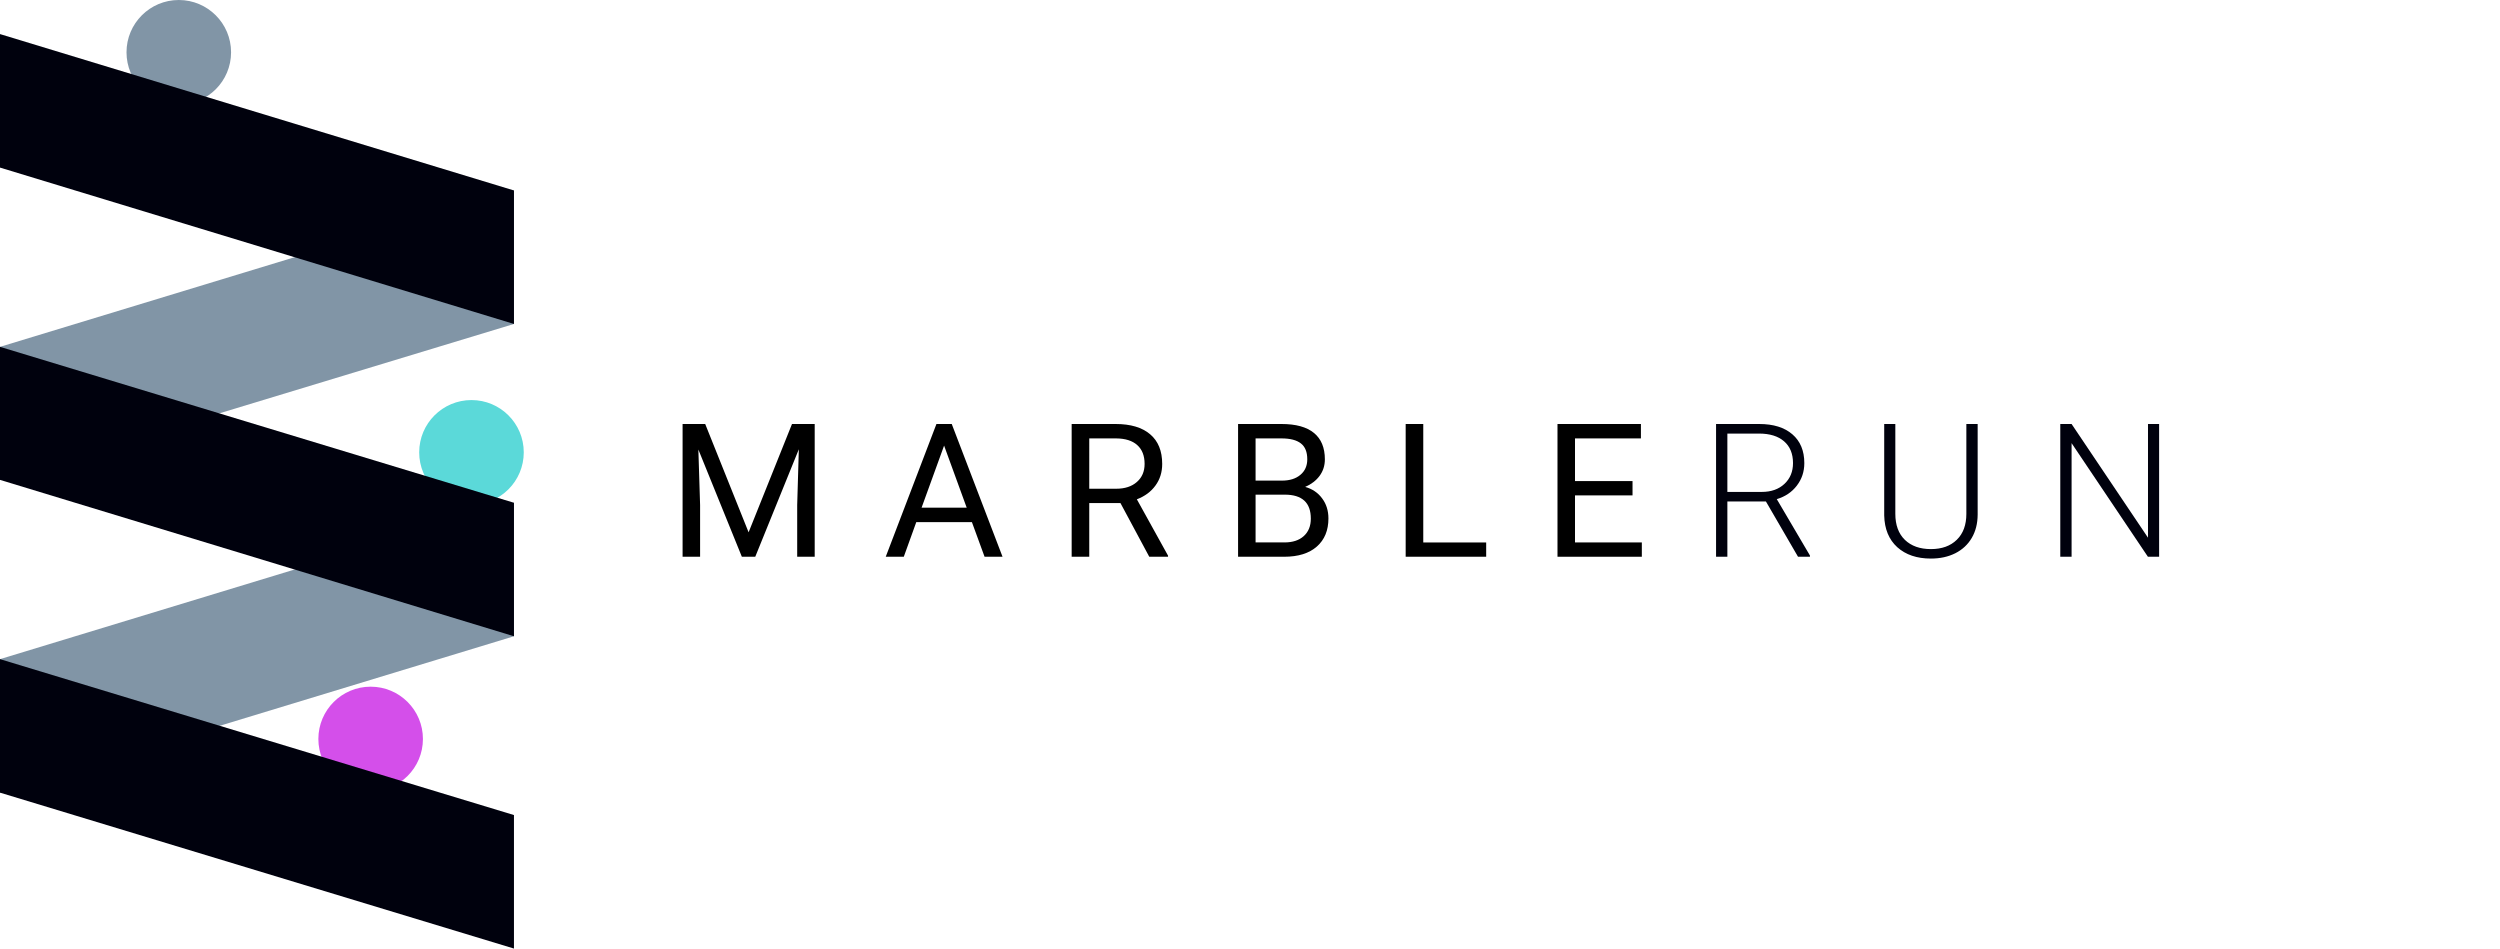
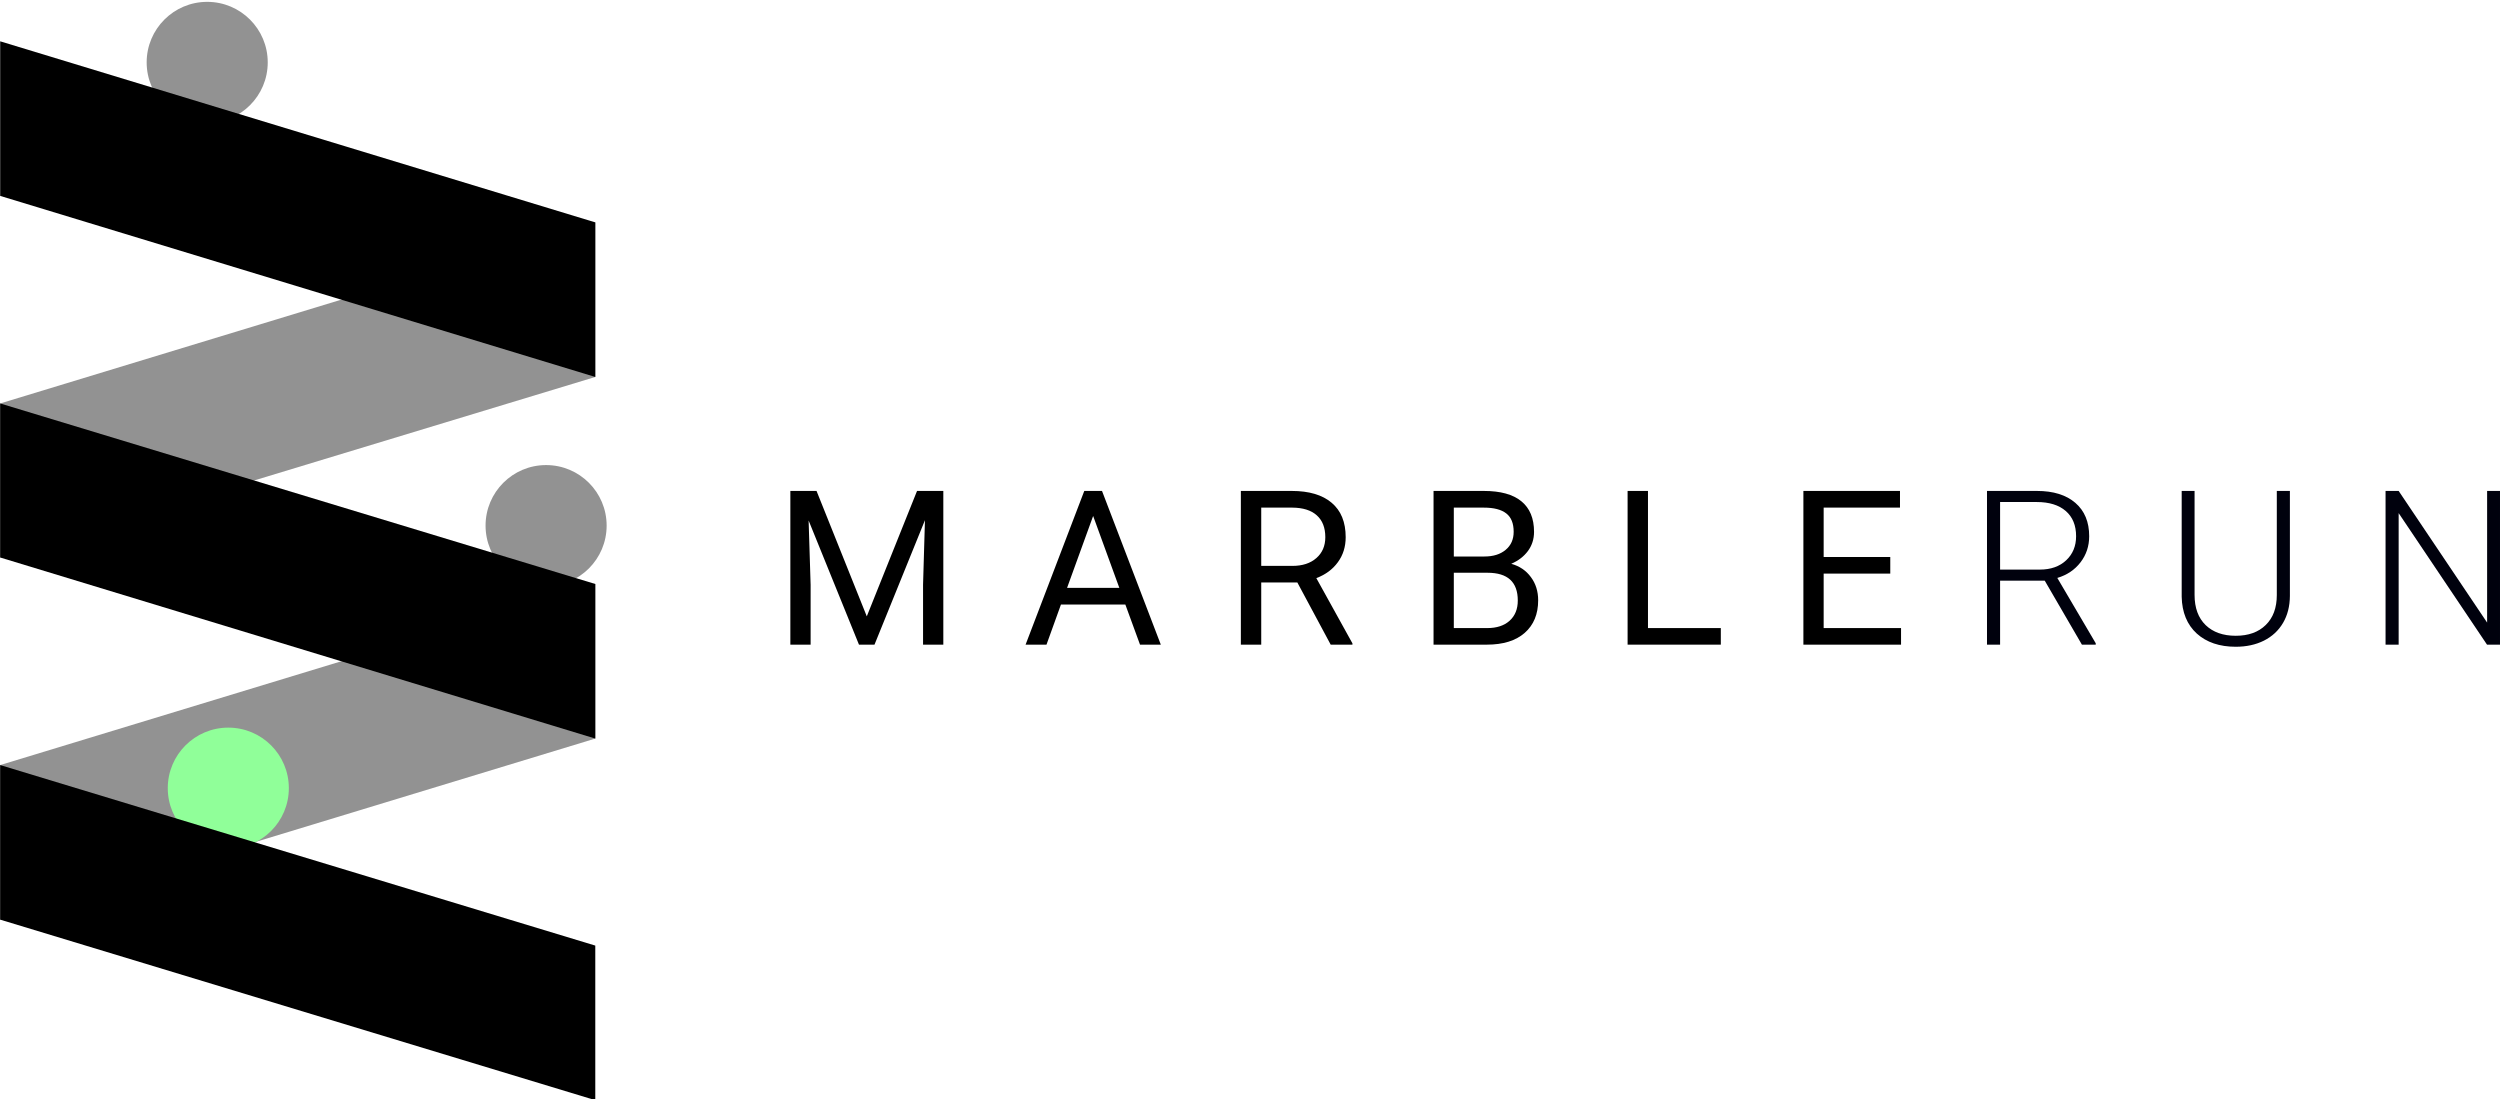
- <svg xmlns="http://www.w3.org/2000/svg" xmlns:xlink="http://www.w3.org/1999/xlink" version="1.1" id="Layer_1" x="0px" y="0px" viewBox="0 0 535.548 203.2" xml:space="preserve" width="535.548" height="203.2">
+ <svg xmlns="http://www.w3.org/2000/svg" version="1.1" id="Layer_1" x="0px" y="0px" viewBox="0 0 1169.54 513.812" xml:space="preserve" width="1169.54" height="513.812">
  <defs id="defs72">
+     <rect x="394.038" y="-468.468" width="699.053" height="194.1" id="rect1888" />
    <rect x="147.851" y="72.94" width="299.644" height="68.011" id="rect871" />
    <radialGradient gradientUnits="userSpaceOnUse" r="12.327" cy="341.111" cx="302.975" id="radialGradient868">
      <stop id="stop864" style="stop-color:#ffffff;stop-opacity:1" offset="0" />
      <stop id="stop866" style="stop-color:#8195a6;stop-opacity:1" offset="1" />
    </radialGradient>
-     <rect x="418.717" y="492.43" width="468.86" height="-63.421" id="rect901" />
+     <rect x="418.717" y="492.43" width="468.86" height="0" id="rect901" />
  </defs>
  <style type="text/css" id="style2">
	.st0{fill:url(#SVGID_1_);}
	.st1{fill:url(#SVGID_2_);}
	.st2{fill:url(#SVGID_3_);}
	.st3{fill:url(#SVGID_4_);}
	.st4{fill:url(#SVGID_5_);}
	.st5{fill:#231F20;}
</style>
-   <g id="g67" transform="translate(-262,-335.4)">
-     <g id="g49">
-       <radialGradient xlink:href="#radialGradient868" id="SVGID_1_" cx="302.975" cy="341.111" r="12.327" gradientUnits="userSpaceOnUse">
-         <stop offset="0" style="stop-color:#ffffff;stop-opacity:1" id="stop4" />
-         <stop offset="1" style="stop-color:#8195a6;stop-opacity:1" id="stop6" />
-       </radialGradient>
-       <circle style="fill:#8195a6;fill-opacity:1" class="st0" cx="300.3" cy="346.6" r="11.2" id="circle9" />
-       <radialGradient spreadMethod="pad" fr="0" fy="426.852" fx="365.713" id="SVGID_2_" cx="365.713" cy="426.852" r="12.327" gradientUnits="userSpaceOnUse">
-         <stop offset="0" style="stop-color:#FFFFFF" id="stop11" />
-         <stop offset="1" style="stop-color:#5bd9d9;stop-opacity:1" id="stop13" />
-       </radialGradient>
-       <circle class="st1" cx="363" cy="432.3" r="11.2" id="circle16" style="fill:#5bd9d9;fill-opacity:1" />
-       <radialGradient id="SVGID_3_" cx="344.103" cy="488.195" r="12.327" gradientUnits="userSpaceOnUse">
-         <stop offset="0" style="stop-color:#FFFFFF" id="stop18" />
-         <stop offset="1" style="stop-color:#d44fea;stop-opacity:1" id="stop20" />
-       </radialGradient>
-       <circle style="fill:#d44fea;fill-opacity:1" class="st2" cx="341.4" cy="493.7" r="11.2" id="circle23" />
-       <linearGradient id="SVGID_4_" gradientUnits="userSpaceOnUse" x1="261.964" y1="407.218" x2="372.103" y2="407.218">
-         <stop offset="0" style="stop-color:#A0A0A0" id="stop25" />
-         <stop offset="0.535" style="stop-color:#E8E7E7" id="stop27" />
-         <stop offset="1" style="stop-color:#A0A0A0" id="stop29" />
-       </linearGradient>
-       <polygon class="st3" points="372.1,376.2 262,409.7 262,438.2 372.1,404.8 " id="polygon32" style="fill:#8195a6;fill-opacity:1" />
-       <linearGradient id="SVGID_5_" gradientUnits="userSpaceOnUse" x1="261.964" y1="474.138" x2="372.103" y2="474.138">
-         <stop offset="0" style="stop-color:#A0A0A0" id="stop34" />
-         <stop offset="0.535" style="stop-color:#E0E0E0" id="stop36" />
-         <stop offset="1" style="stop-color:#A0A0A0" id="stop38" />
-       </linearGradient>
-       <polygon class="st4" points="372.1,443.1 262,476.6 262,505.2 372.1,471.7 " id="polygon41" style="fill:#8195a6;fill-opacity:1" />
-       <polygon points="262,342.7 372.1,376.2 372.1,404.8 262,371.3 " id="polygon43" style="fill:#00010d;fill-opacity:1" />
-       <polygon points="262,409.7 372.1,443.1 372.1,471.7 262,438.2 " id="polygon45" style="fill:#00010d;fill-opacity:1" />
-       <polygon points="262,476.6 372.1,510 372.1,538.6 262,505.2 " id="polygon47" style="fill:#00010d;fill-opacity:1" />
-     </g>
-     <g id="g65">
- 		
- 		
- 		
- 		
- 		
- 		
- 		
- 	</g>
+   <text xml:space="preserve" id="text869" style="font-style:normal;font-weight:normal;font-size:40px;line-height:1.25;font-family:sans-serif;white-space:pre;shape-inside:url(#rect871);fill:#000000;fill-opacity:1;stroke:none" transform="translate(-61.60077,-67.66944)" />
+   <g aria-label="MARBLERUN" id="text877" style="font-style:normal;font-weight:normal;font-size:40px;line-height:1.25;font-family:sans-serif;fill:#000000;fill-opacity:1;stroke:none" transform="translate(-61.60077,-67.66944)">
+     <path d="m 443.589,297.339 23.508,58.671 23.508,-58.671 h 12.297 v 71.907 h -9.482 v -28.002 l 0.889,-30.225 -23.607,58.227 h -7.26 l -23.558,-58.079 0.938,30.077 v 28.002 h -9.482 v -71.907 z" style="font-style:normal;font-variant:normal;font-weight:normal;font-stretch:normal;font-size:40px;font-family:Roboto;-inkscape-font-specification:'Roboto, Normal';font-variant-ligatures:normal;font-variant-caps:normal;font-variant-numeric:normal;font-variant-east-asian:normal;stroke-width:2.529" id="path868" />
+     <path d="m 588.055,350.48 h -30.126 l -6.766,18.767 h -9.779 l 27.459,-71.907 h 8.297 l 27.508,71.907 h -9.729 z m -27.262,-7.803 h 24.446 l -12.248,-33.632 z" style="font-style:normal;font-variant:normal;font-weight:normal;font-stretch:normal;font-size:40px;font-family:Roboto;-inkscape-font-specification:'Roboto, Normal';font-variant-ligatures:normal;font-variant-caps:normal;font-variant-numeric:normal;font-variant-east-asian:normal;stroke-width:2.529" id="path870" />
+     <path d="m 668.516,340.158 h -16.89 v 29.089 h -9.532 v -71.907 h 23.804 q 12.149,0 18.668,5.531 6.568,5.531 6.568,16.1 0,6.717 -3.655,11.705 -3.605,4.988 -10.075,7.457 l 16.89,30.521 v 0.593 h -10.174 z m -16.89,-7.754 h 14.569 q 7.062,0 11.211,-3.655 4.198,-3.655 4.198,-9.779 0,-6.667 -4,-10.223 -3.951,-3.556 -11.458,-3.605 h -14.52 z" style="font-style:normal;font-variant:normal;font-weight:normal;font-stretch:normal;font-size:40px;font-family:Roboto;-inkscape-font-specification:'Roboto, Normal';font-variant-ligatures:normal;font-variant-caps:normal;font-variant-numeric:normal;font-variant-east-asian:normal;stroke-width:2.529" id="path872" />
+     <path d="m 732.235,369.247 v -71.907 h 23.508 q 11.705,0 17.582,4.84 5.926,4.84 5.926,14.322 0,5.037 -2.864,8.939 -2.864,3.852 -7.803,5.976 5.828,1.63 9.186,6.223 3.408,4.544 3.408,10.865 0,9.68 -6.272,15.211 -6.272,5.531 -17.73,5.531 z m 9.482,-33.632 v 25.879 h 15.656 q 6.618,0 10.421,-3.408 3.852,-3.457 3.852,-9.482 0,-12.989 -14.125,-12.989 z m 0,-7.606 h 14.322 q 6.223,0 9.927,-3.111 3.753,-3.111 3.753,-8.445 0,-5.926 -3.457,-8.593 -3.457,-2.716 -10.519,-2.716 h -14.026 z" style="font-style:normal;font-variant:normal;font-weight:normal;font-stretch:normal;font-size:40px;font-family:Roboto;-inkscape-font-specification:'Roboto, Normal';font-variant-ligatures:normal;font-variant-caps:normal;font-variant-numeric:normal;font-variant-east-asian:normal;stroke-width:2.529" id="path874" />
+     <path d="m 832.549,361.493 h 34.077 v 7.754 h -43.609 v -71.907 h 9.532 z" style="font-style:normal;font-variant:normal;font-weight:normal;font-stretch:normal;font-size:40px;font-family:Roboto;-inkscape-font-specification:'Roboto, Normal';font-variant-ligatures:normal;font-variant-caps:normal;font-variant-numeric:normal;font-variant-east-asian:normal;stroke-width:2.529" id="path876" />
+     <path d="m 945.902,336.009 h -31.163 v 25.484 h 36.2 v 7.754 h -45.683 v -71.907 h 45.189 v 7.803 h -35.707 v 23.113 h 31.163 z" style="font-style:normal;font-variant:normal;font-weight:normal;font-stretch:normal;font-size:40px;font-family:Roboto;-inkscape-font-specification:'Roboto, Normal';font-variant-ligatures:normal;font-variant-caps:normal;font-variant-numeric:normal;font-variant-east-asian:normal;stroke-width:2.529" id="path878" />
+     <path d="m 1018.165,339.318 h -20.891 v 29.928 h -6.124 v -71.907 h 23.36 q 11.507,0 17.977,5.581 6.47,5.581 6.47,15.606 0,6.914 -4.05,12.199 -4.05,5.284 -10.865,7.309 l 17.977,30.57 v 0.642 h -6.47 z m -20.891,-5.186 h 18.619 q 7.655,0 12.297,-4.346 4.642,-4.346 4.642,-11.26 0,-7.606 -4.84,-11.803 -4.84,-4.198 -13.581,-4.198 h -17.137 z" style="font-style:normal;font-variant:normal;font-weight:300;font-stretch:normal;font-size:40px;font-family:Roboto;-inkscape-font-specification:'Roboto, Light';font-variant-ligatures:normal;font-variant-caps:normal;font-variant-numeric:normal;font-variant-east-asian:normal;fill:#00010d;fill-opacity:1;stroke-width:2.529" id="path880" />
+     <path d="m 1132.851,297.339 v 49.09 q -0.049,7.26 -3.21,12.643 -3.161,5.383 -8.939,8.297 -5.729,2.864 -13.186,2.864 -11.359,0 -18.224,-6.173 -6.815,-6.223 -7.062,-17.187 v -49.535 h 6.025 v 48.646 q 0,9.087 5.186,14.125 5.186,4.988 14.075,4.988 8.89,0 14.026,-5.037 5.186,-5.037 5.186,-14.026 v -48.695 z" style="font-style:normal;font-variant:normal;font-weight:300;font-stretch:normal;font-size:40px;font-family:Roboto;-inkscape-font-specification:'Roboto, Light';font-variant-ligatures:normal;font-variant-caps:normal;font-variant-numeric:normal;font-variant-east-asian:normal;fill:#00010d;fill-opacity:1;stroke-width:2.529" id="path882" />
+     <path d="m 1231.14,369.247 h -6.075 l -41.337,-61.536 v 61.536 h -6.124 v -71.907 h 6.124 l 41.386,61.585 v -61.585 h 6.025 z" style="font-style:normal;font-variant:normal;font-weight:300;font-stretch:normal;font-size:40px;font-family:Roboto;-inkscape-font-specification:'Roboto, Light';font-variant-ligatures:normal;font-variant-caps:normal;font-variant-numeric:normal;font-variant-east-asian:normal;fill:#00010d;fill-opacity:1;stroke-width:2.529" id="path884" />
  </g>
-   <text xml:space="preserve" id="text869" style="fill:black;fill-opacity:1;line-height:1.25;stroke:none;font-family:sans-serif;font-style:normal;font-weight:normal;font-size:40px;white-space:pre;shape-inside:url(#rect871);" />
-   <g aria-label="MARBLERUN" id="text877" style="font-style:normal;font-weight:normal;font-size:40px;line-height:1.25;font-family:sans-serif;fill:#000000;fill-opacity:1;stroke:none">
-     <path d="m 151.067,90.829 9.297,23.203 9.297,-23.203 h 4.863 v 28.438 h -3.75 v -11.074 l 0.352,-11.953 -9.336,23.027 h -2.871 l -9.316,-22.969 0.371,11.895 v 11.074 h -3.75 V 90.829 Z" style="font-style:normal;font-variant:normal;font-weight:normal;font-stretch:normal;font-size:40px;font-family:Roboto;-inkscape-font-specification:'Roboto, Normal';font-variant-ligatures:normal;font-variant-caps:normal;font-variant-numeric:normal;font-variant-east-asian:normal" id="path868" />
-     <path d="m 208.2,111.844 h -11.914 l -2.676,7.422 h -3.867 L 200.602,90.829 h 3.281 l 10.879,28.438 h -3.848 z m -10.781,-3.086 h 9.668 l -4.844,-13.301 z" style="font-style:normal;font-variant:normal;font-weight:normal;font-stretch:normal;font-size:40px;font-family:Roboto;-inkscape-font-specification:'Roboto, Normal';font-variant-ligatures:normal;font-variant-caps:normal;font-variant-numeric:normal;font-variant-east-asian:normal" id="path870" />
-     <path d="m 240.02,107.762 h -6.68 v 11.504 h -3.77 V 90.829 h 9.414 q 4.805,0 7.383,2.188 2.598,2.188 2.598,6.367 0,2.656 -1.445,4.629 -1.426,1.973 -3.984,2.949 l 6.68,12.07 v 0.234 h -4.023 z m -6.68,-3.066 h 5.762 q 2.793,0 4.434,-1.445 1.66,-1.445 1.66,-3.867 0,-2.637 -1.582,-4.043 -1.562,-1.406 -4.531,-1.426 h -5.742 z" style="font-style:normal;font-variant:normal;font-weight:normal;font-stretch:normal;font-size:40px;font-family:Roboto;-inkscape-font-specification:'Roboto, Normal';font-variant-ligatures:normal;font-variant-caps:normal;font-variant-numeric:normal;font-variant-east-asian:normal" id="path872" />
-     <path d="M 265.219,119.266 V 90.829 h 9.297 q 4.629,0 6.953,1.914 2.344,1.914 2.344,5.664 0,1.992 -1.133,3.535 -1.133,1.523 -3.086,2.363 2.305,0.645 3.633,2.461 1.348,1.797 1.348,4.297 0,3.828 -2.48,6.016 -2.48,2.188 -7.012,2.188 z m 3.75,-13.301 v 10.234 h 6.191 q 2.617,0 4.121,-1.348 1.523,-1.367 1.523,-3.75 0,-5.137 -5.586,-5.137 z m 0,-3.008 h 5.664 q 2.461,0 3.926,-1.23 1.484,-1.23 1.484,-3.34 0,-2.344 -1.367,-3.398 -1.367,-1.074 -4.16,-1.074 h -5.547 z" style="font-style:normal;font-variant:normal;font-weight:normal;font-stretch:normal;font-size:40px;font-family:Roboto;-inkscape-font-specification:'Roboto, Normal';font-variant-ligatures:normal;font-variant-caps:normal;font-variant-numeric:normal;font-variant-east-asian:normal" id="path874" />
-     <path d="m 304.891,116.2 h 13.477 v 3.066 H 301.122 V 90.829 h 3.77 z" style="font-style:normal;font-variant:normal;font-weight:normal;font-stretch:normal;font-size:40px;font-family:Roboto;-inkscape-font-specification:'Roboto, Normal';font-variant-ligatures:normal;font-variant-caps:normal;font-variant-numeric:normal;font-variant-east-asian:normal" id="path876" />
-     <path d="m 349.719,106.122 h -12.324 v 10.078 h 14.316 v 3.066 h -18.066 V 90.829 h 17.871 v 3.086 h -14.121 v 9.141 h 12.324 z" style="font-style:normal;font-variant:normal;font-weight:normal;font-stretch:normal;font-size:40px;font-family:Roboto;-inkscape-font-specification:'Roboto, Normal';font-variant-ligatures:normal;font-variant-caps:normal;font-variant-numeric:normal;font-variant-east-asian:normal" id="path878" />
-     <path d="m 378.297,107.43 h -8.262 v 11.836 h -2.422 V 90.829 h 9.238 q 4.551,0 7.109,2.207 2.559,2.207 2.559,6.172 0,2.734 -1.602,4.824 -1.602,2.09 -4.297,2.891 l 7.109,12.09 v 0.254 h -2.559 z m -8.262,-2.051 h 7.363 q 3.027,0 4.863,-1.719 1.836,-1.719 1.836,-4.453 0,-3.008 -1.914,-4.668 -1.914,-1.66 -5.371,-1.66 h -6.777 z" style="font-style:normal;font-variant:normal;font-weight:300;font-stretch:normal;font-size:40px;font-family:Roboto;-inkscape-font-specification:'Roboto, Light';font-variant-ligatures:normal;font-variant-caps:normal;font-variant-numeric:normal;font-variant-east-asian:normal;fill:#00010d;fill-opacity:1" id="path880" />
-     <path d="m 423.653,90.829 v 19.414 q -0.019,2.871 -1.27,5 -1.25,2.129 -3.535,3.281 -2.266,1.133 -5.215,1.133 -4.492,0 -7.207,-2.441 -2.695,-2.461 -2.793,-6.797 V 90.829 h 2.383 v 19.238 q 0,3.594 2.051,5.586 2.051,1.973 5.566,1.973 3.516,0 5.547,-1.992 2.051,-1.992 2.051,-5.547 V 90.829 Z" style="font-style:normal;font-variant:normal;font-weight:300;font-stretch:normal;font-size:40px;font-family:Roboto;-inkscape-font-specification:'Roboto, Light';font-variant-ligatures:normal;font-variant-caps:normal;font-variant-numeric:normal;font-variant-east-asian:normal;fill:#00010d;fill-opacity:1" id="path882" />
-     <path d="m 462.524,119.266 h -2.402 L 443.774,94.93 V 119.266 H 441.352 V 90.829 h 2.422 l 16.367,24.355 V 90.829 h 2.383 z" style="font-style:normal;font-variant:normal;font-weight:300;font-stretch:normal;font-size:40px;font-family:Roboto;-inkscape-font-specification:'Roboto, Light';font-variant-ligatures:normal;font-variant-caps:normal;font-variant-numeric:normal;font-variant-east-asian:normal;fill:#00010d;fill-opacity:1" id="path884" />
-   </g>
+   <circle style="fill:#929292;fill-opacity:1;stroke-width:2.529" class="st0" cx="96.931" cy="29.188" r="28.32" id="circle9" />
+   <circle class="st1" cx="255.474" cy="245.889" r="28.32" id="circle16" style="fill:#929292;fill-opacity:1;stroke-width:2.529" />
+   <polygon class="st3" points="372.1,376.2 262,409.7 262,438.2 372.1,404.8 " id="polygon32" style="fill:#929292;fill-opacity:1" transform="matrix(2.528603,0,0,2.528603,-662.4086,-847.2262)" />
+   <polygon class="st4" points="372.1,443.1 262,476.6 262,505.2 372.1,471.7 " id="polygon41" style="fill:#929292;fill-opacity:1" transform="matrix(2.528603,0,0,2.528603,-662.4086,-847.2262)" />
+   <polygon points="262,342.7 372.1,376.2 372.1,404.8 262,371.3 " id="polygon43" style="fill:#000000;fill-opacity:1" transform="matrix(2.528603,0,0,2.528603,-662.4086,-847.2262)" />
+   <polygon points="262,409.7 372.1,443.1 372.1,471.7 262,438.2 " id="polygon45" style="fill:#000000;fill-opacity:1" transform="matrix(2.528603,0,0,2.528603,-662.4086,-847.2262)" />
+   <circle style="fill:#90ff99;fill-opacity:1;stroke-width:2.529" class="st2" cx="106.805" cy="368.714" r="28.32" id="circle23" />
+   <polygon points="262,476.6 372.1,510 372.1,538.6 262,505.2 " id="polygon47" style="fill:#000000;fill-opacity:1" transform="matrix(2.528603,0,0,2.528603,-662.4086,-847.2262)" />
+   <g aria-label="sfasdf" id="text1886" style="font-size:40px;line-height:1.25;white-space:pre;shape-inside:url(#rect1888)" />
</svg>
